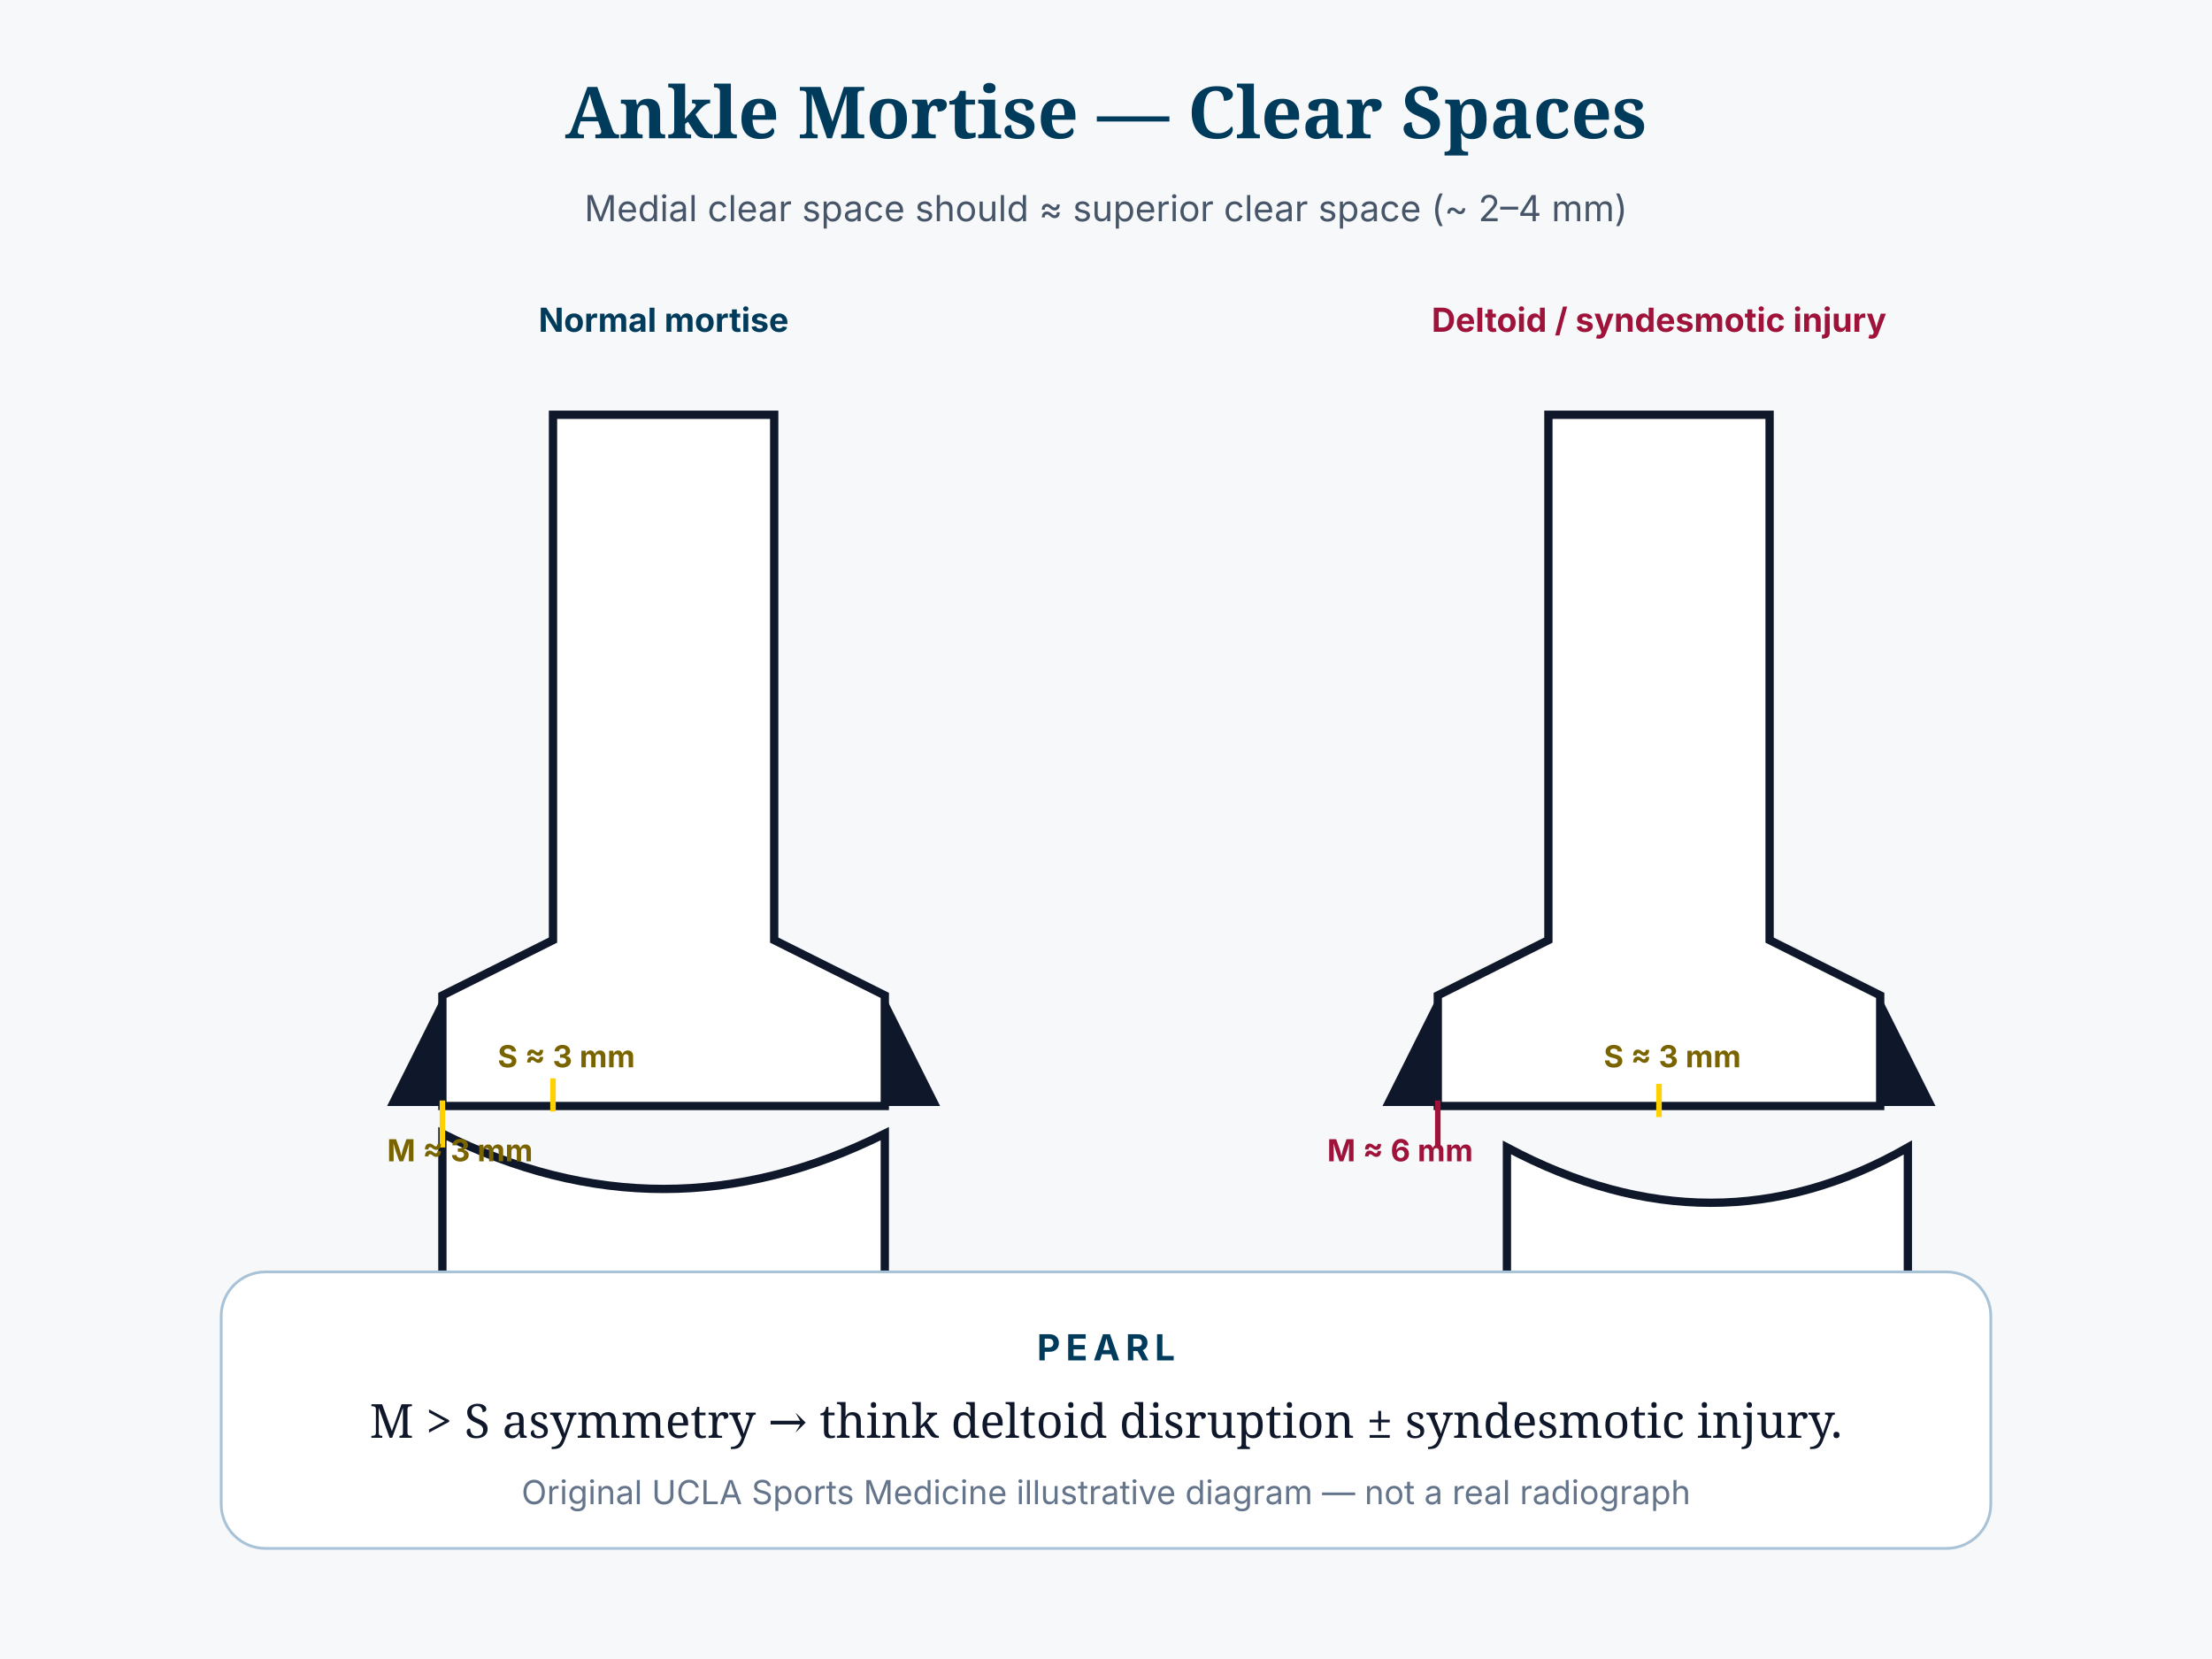
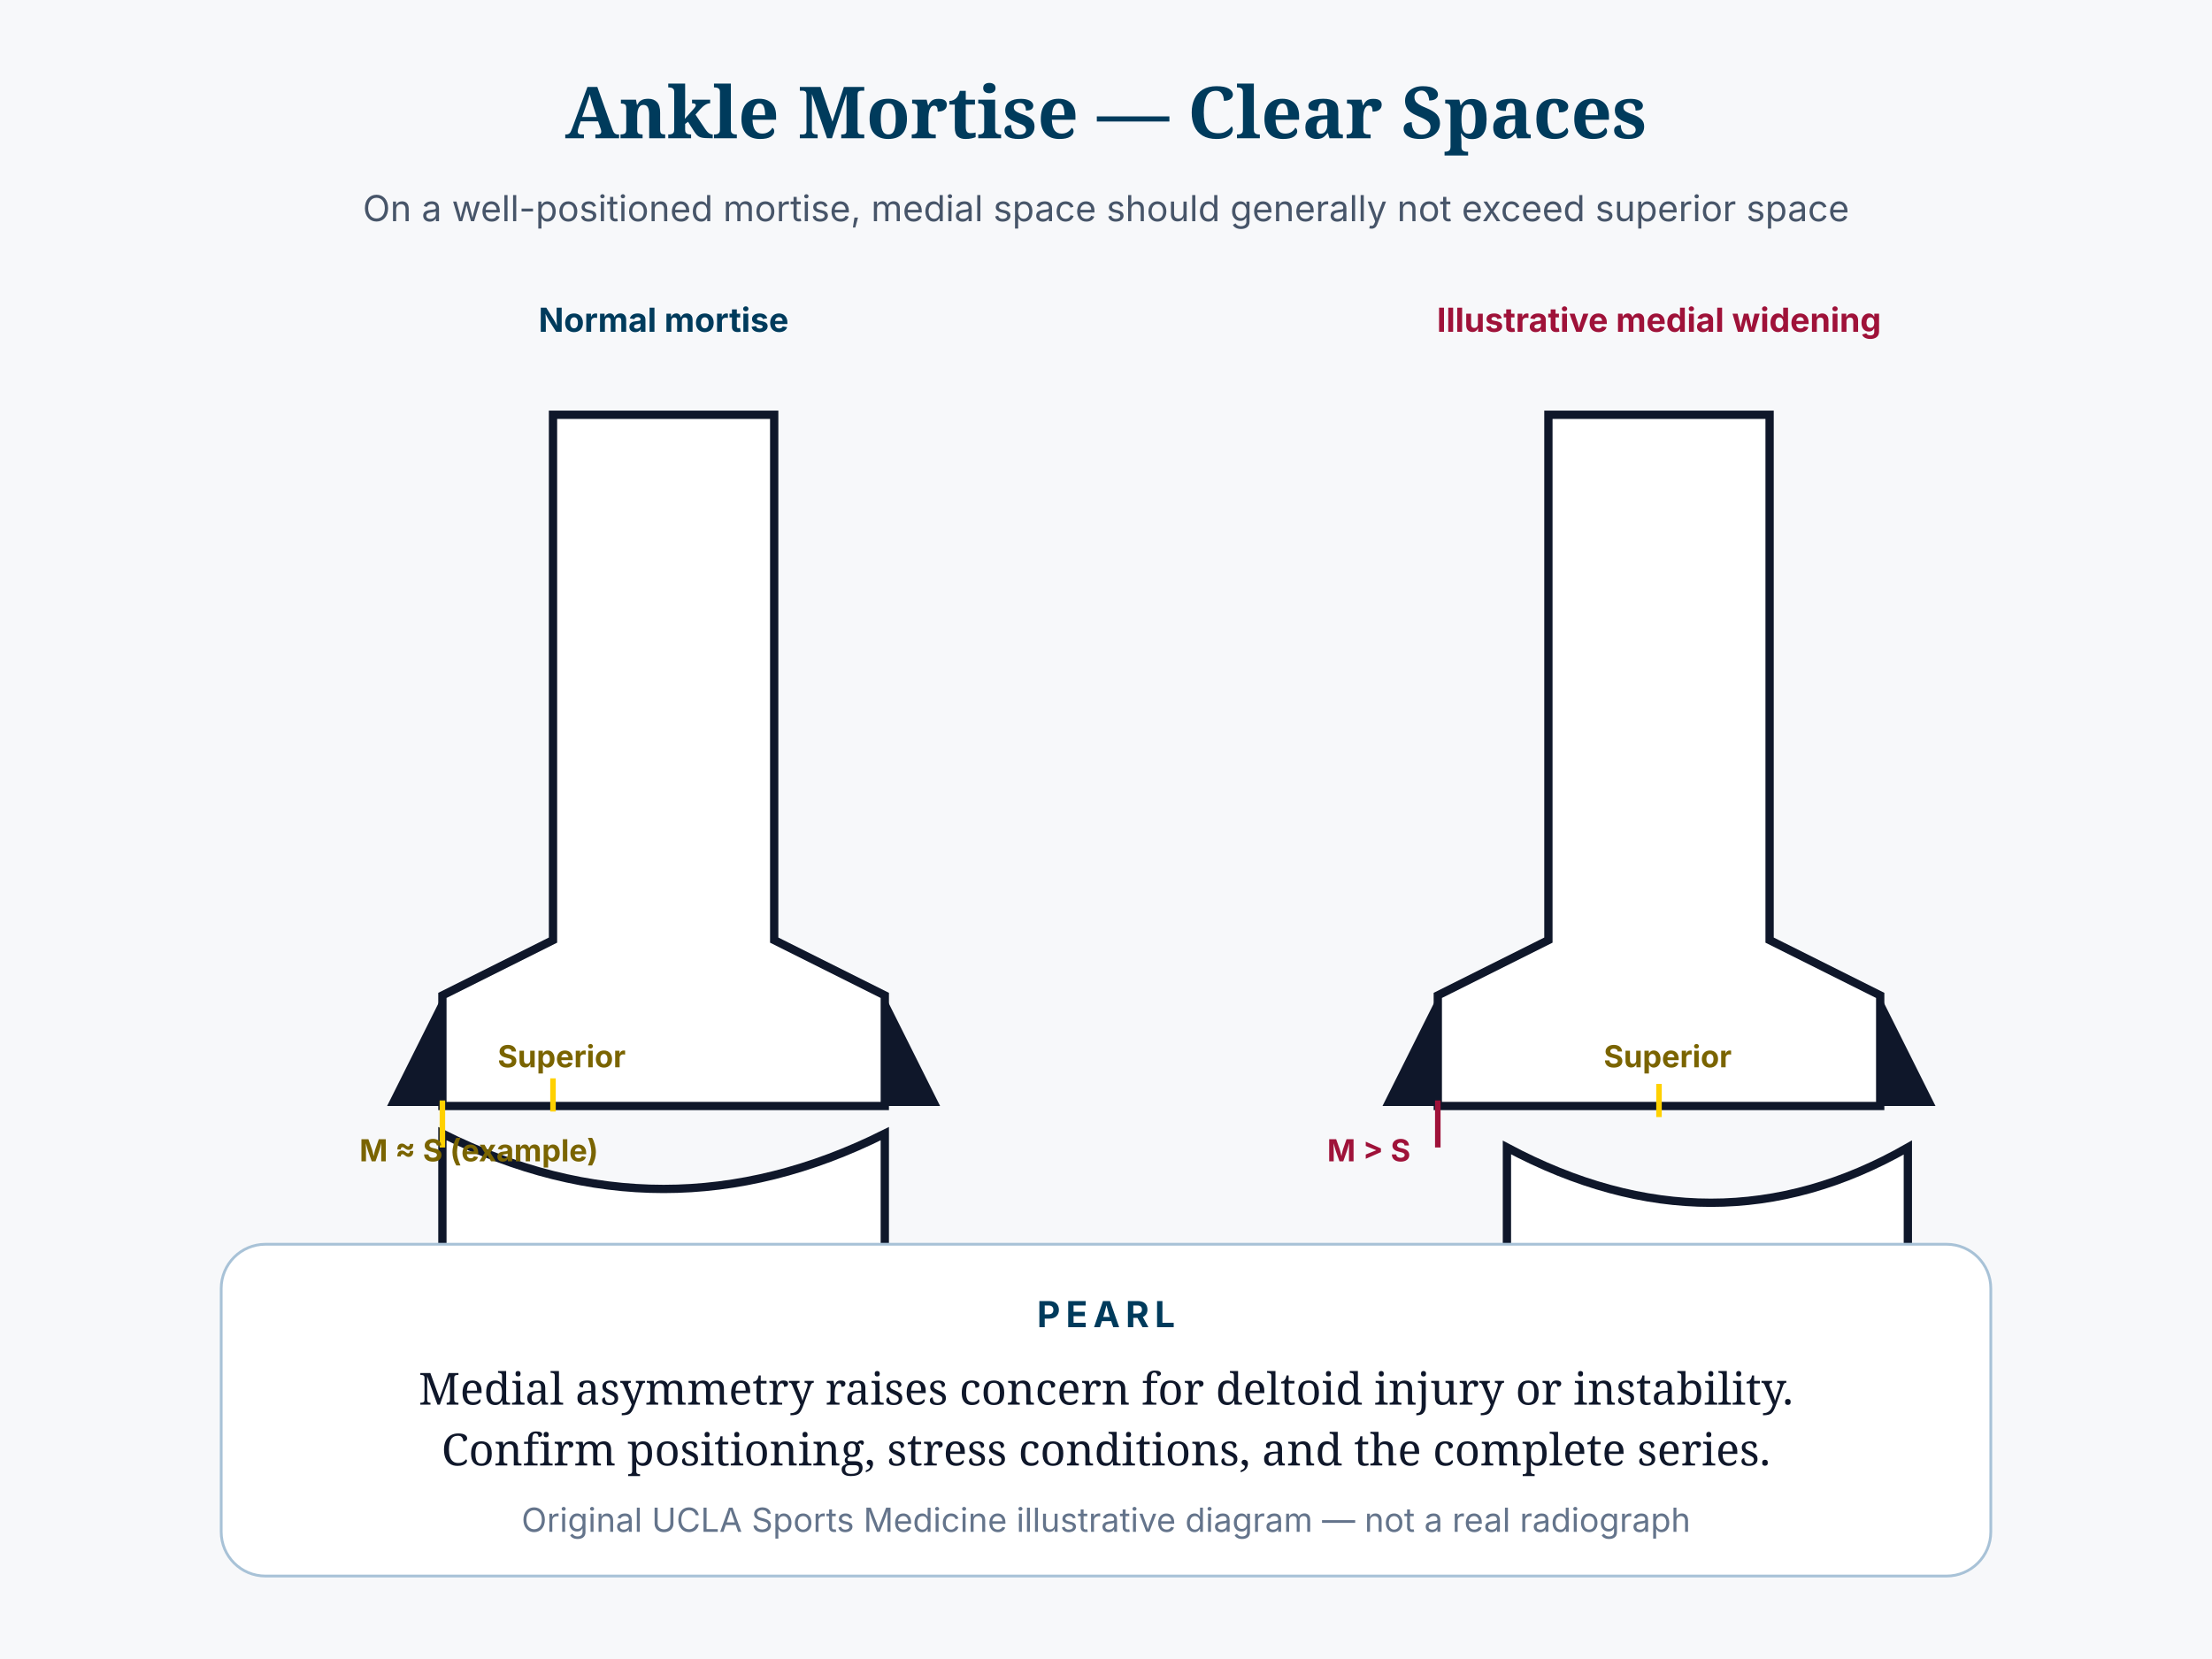
<svg xmlns="http://www.w3.org/2000/svg" viewBox="0 0 800 600" role="img" aria-label="Ankle mortise clear spaces diagram">
  <rect width="800" height="600" fill="#F7F8FA" />
  <text x="400" y="50" font-family="'Source Serif 4', serif" font-size="26" font-weight="700" fill="#003B5C" text-anchor="middle">Ankle Mortise — Clear Spaces</text>
-   <text x="400" y="80" font-family="Inter, sans-serif" font-size="13" fill="#475569" text-anchor="middle">Medial clear space should ≈ superior clear space (~ 2–4 mm)</text>
+   <text x="400" y="80" font-family="Inter, sans-serif" font-size="13" fill="#475569" text-anchor="middle">On a well-positioned mortise, medial space should generally not exceed superior space</text>
  <g transform="translate(80,120)" font-family="Inter, sans-serif">
    <text x="160" y="0" text-anchor="middle" font-weight="700" fill="#003B5C">Normal mortise</text>
    <path d="M120 30 L120 220 L80 240 L80 280 L240 280 L240 240 L200 220 L200 30 Z" stroke="#0F172A" stroke-width="3" fill="#FFFFFF" />
    <path d="M80 290 Q160 330 240 290 L240 360 L80 360 Z" stroke="#0F172A" stroke-width="3" fill="#FFFFFF" />
    <path d="M80 240 L60 280 L80 280 Z" fill="#0F172A" />
    <path d="M240 240 L260 280 L240 280 Z" fill="#0F172A" />
    <line x1="80" y1="295" x2="80" y2="278" stroke="#FFD100" stroke-width="2" />
    <line x1="120" y1="282" x2="120" y2="270" stroke="#FFD100" stroke-width="2" />
-     <text x="60" y="300" font-size="11" fill="#7A6400" font-weight="700">M ≈ 3 mm</text>
-     <text x="100" y="266" font-size="11" fill="#7A6400" font-weight="700">S ≈ 3 mm</text>
+     <text x="50" y="300" font-size="11" fill="#7A6400" font-weight="700">M ≈ S (example)</text>
+     <text x="100" y="266" font-size="11" fill="#7A6400" font-weight="700">Superior</text>
  </g>
  <g transform="translate(440,120)" font-family="Inter, sans-serif">
-     <text x="160" y="0" text-anchor="middle" font-weight="700" fill="#9F1239">Deltoid / syndesmotic injury</text>
+     <text x="160" y="0" text-anchor="middle" font-weight="700" fill="#9F1239">Illustrative medial widening</text>
    <path d="M120 30 L120 220 L80 240 L80 280 L240 280 L240 240 L200 220 L200 30 Z" stroke="#0F172A" stroke-width="3" fill="#FFFFFF" />
    <path d="M105 295 Q180 335 250 295 L250 365 L105 365 Z" stroke="#0F172A" stroke-width="3" fill="#FFFFFF" />
    <path d="M80 240 L60 280 L80 280 Z" fill="#0F172A" />
    <path d="M240 240 L260 280 L240 280 Z" fill="#0F172A" />
    <line x1="80" y1="295" x2="80" y2="278" stroke="#9F1239" stroke-width="2" />
-     <text x="40" y="300" font-size="11" fill="#9F1239" font-weight="700">M ≈ 6 mm</text>
+     <text x="40" y="300" font-size="11" fill="#9F1239" font-weight="700">M &gt; S</text>
    <line x1="160" y1="284" x2="160" y2="272" stroke="#FFD100" stroke-width="2" />
-     <text x="140" y="266" font-size="11" fill="#7A6400" font-weight="700">S ≈ 3 mm</text>
+     <text x="140" y="266" font-size="11" fill="#7A6400" font-weight="700">Superior</text>
  </g>
  <g font-family="Inter, sans-serif" font-size="13" fill="#475569">
-     <rect x="80" y="460" width="640" height="100" rx="16" fill="#FFFFFF" stroke="#A8C2D7" />
-     <text x="400" y="492" text-anchor="middle" font-weight="700" fill="#003B5C" font-size="13" letter-spacing="2">PEARL</text>
-     <text x="400" y="520" text-anchor="middle" font-family="'Source Serif 4', serif" font-size="17" fill="#0F172A">M &gt; S asymmetry → think deltoid disruption ± syndesmotic injury.</text>
-     <text x="400" y="544" text-anchor="middle" font-size="12" fill="#64748B">Original UCLA Sports Medicine illustrative diagram — not a real radiograph</text>
+     <rect x="80" y="450" width="640" height="120" rx="16" fill="#FFFFFF" stroke="#A8C2D7" />
+     <text x="400" y="480" text-anchor="middle" font-weight="700" fill="#003B5C" font-size="13" letter-spacing="2">PEARL</text>
+     <text x="400" y="508" text-anchor="middle" font-family="'Source Serif 4', serif" font-size="16" fill="#0F172A">Medial asymmetry raises concern for deltoid injury or instability.</text>
+     <text x="400" y="530" text-anchor="middle" font-family="'Source Serif 4', serif" font-size="16" fill="#0F172A">Confirm positioning, stress conditions, and the complete series.</text>
+     <text x="400" y="554" text-anchor="middle" font-size="12" fill="#64748B">Original UCLA Sports Medicine illustrative diagram — not a real radiograph</text>
  </g>
</svg>
